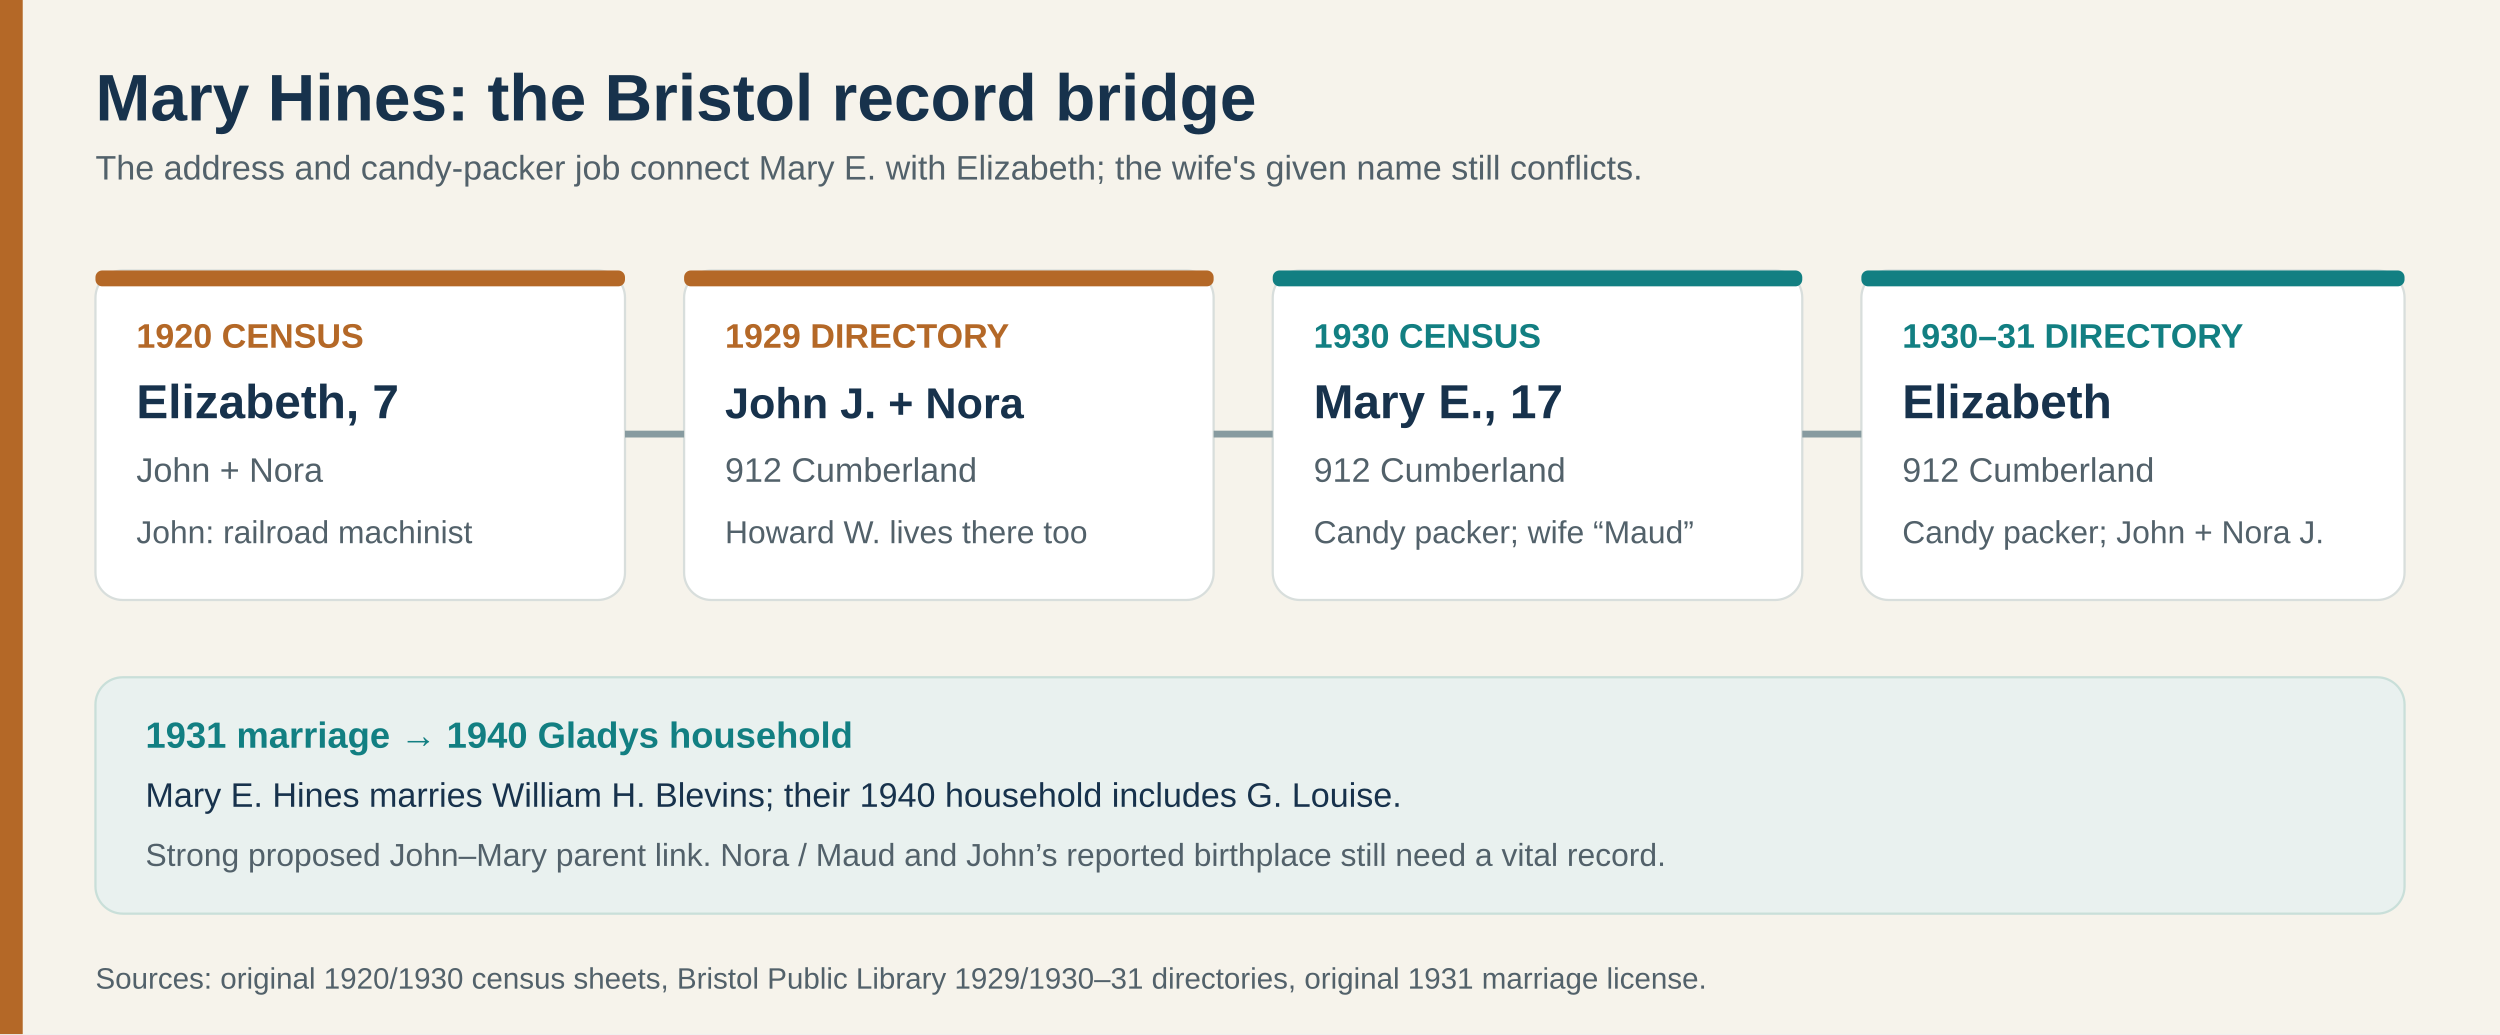
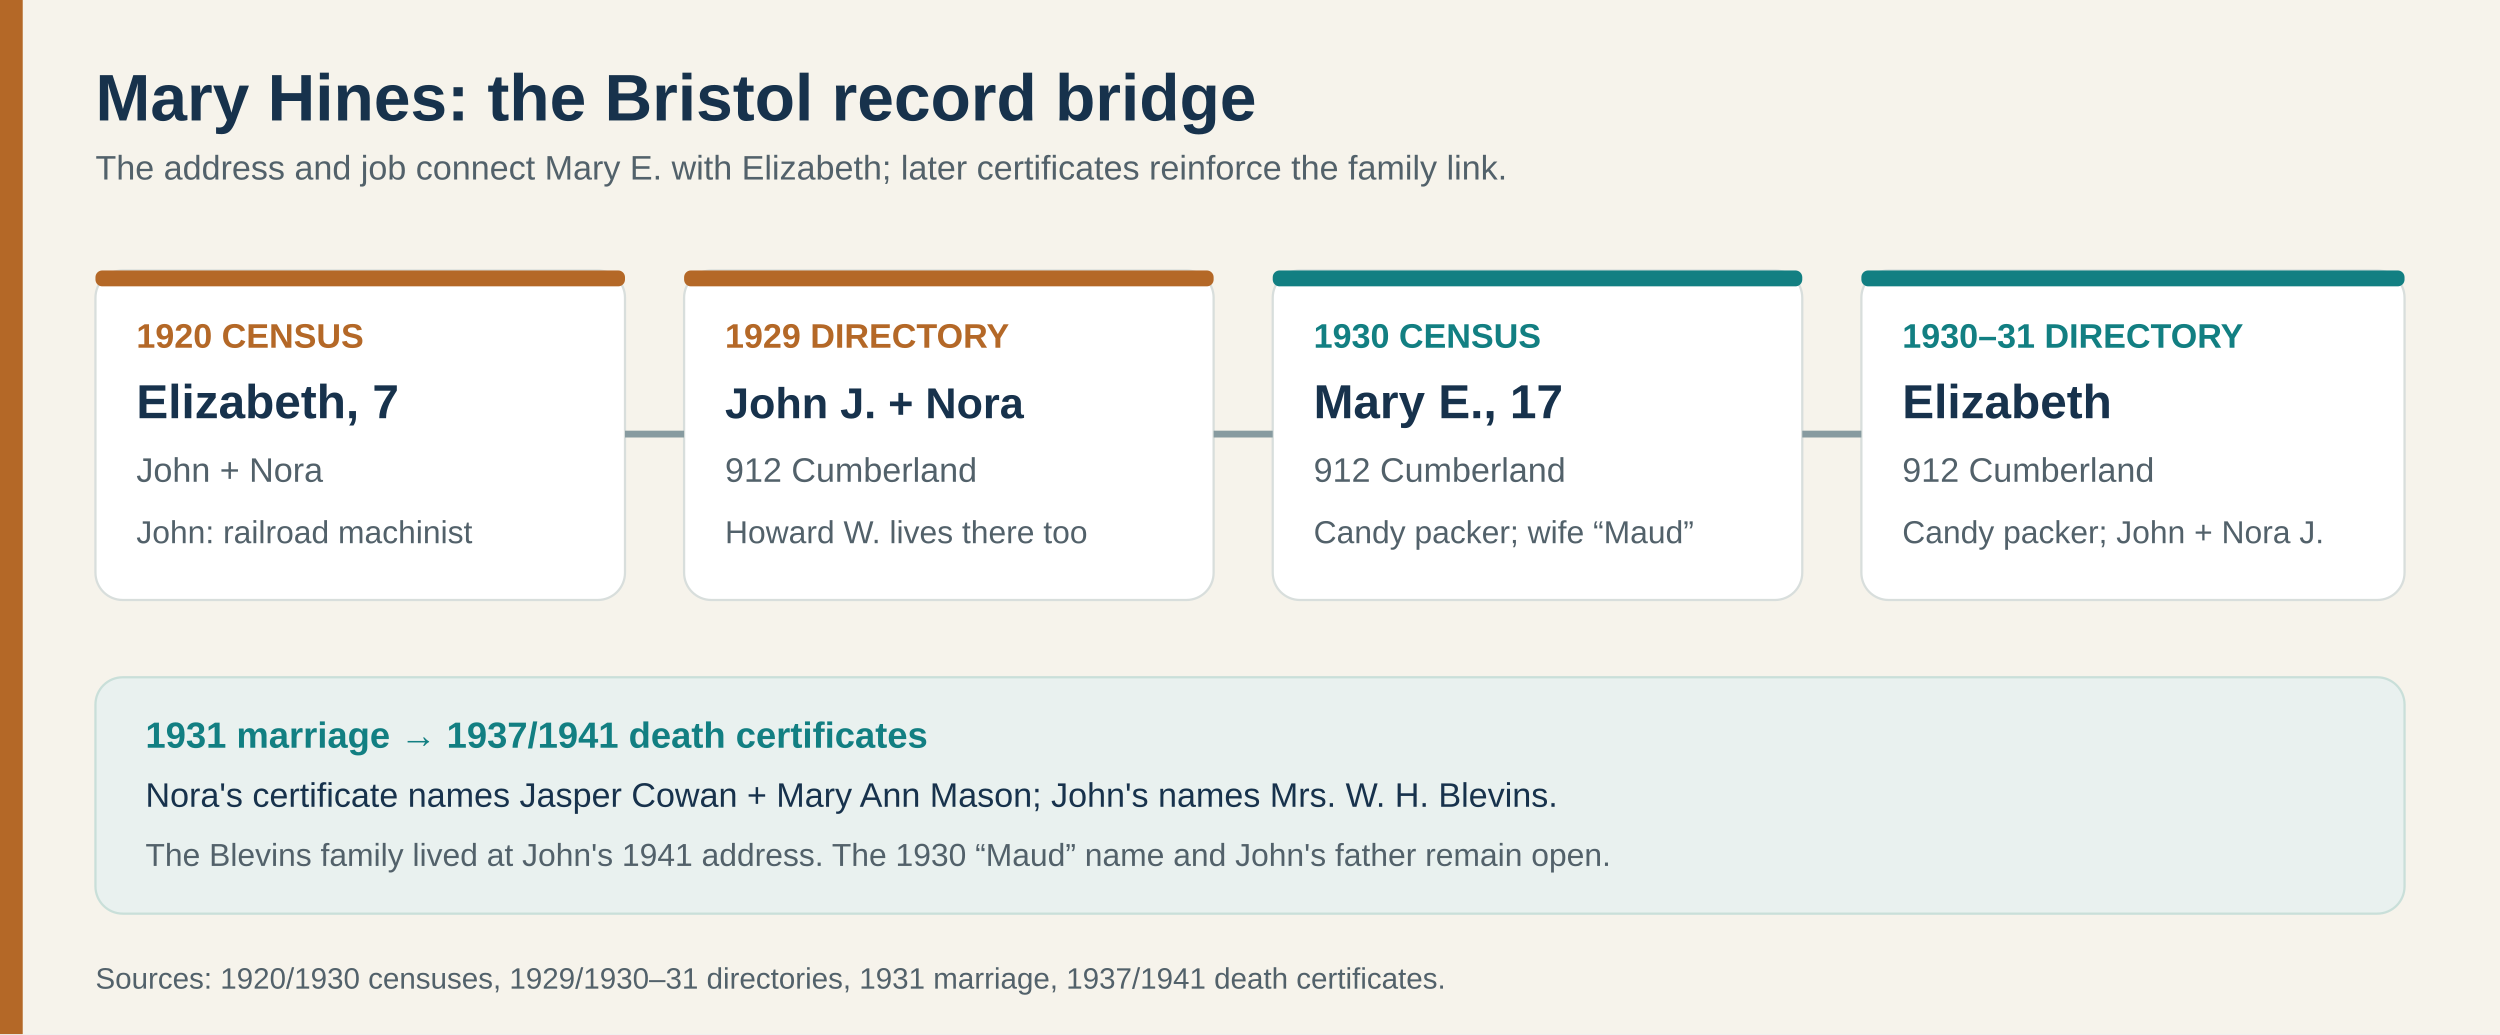
<svg xmlns="http://www.w3.org/2000/svg" width="1100" height="455" viewBox="0 0 1100 455" role="img" aria-labelledby="title desc">
  <rect width="1100" height="455" fill="#f6f3eb" />
  <rect width="10" height="455" fill="#b46827" />
  <text x="42" y="53" font-family="Segoe UI,Arial,sans-serif" font-size="29" font-weight="700" fill="#17324c">Mary Hines: the Bristol record bridge</text>
-   <text x="42" y="79" font-family="Segoe UI,Arial,sans-serif" font-size="15" fill="#52616a">The address and candy-packer job connect Mary E. with Elizabeth; the wife's given name still conflicts.</text>
+   <text x="42" y="79" font-family="Segoe UI,Arial,sans-serif" font-size="15" fill="#52616a">The address and job connect Mary E. with Elizabeth; later certificates reinforce the family link.</text>
  <g font-family="Segoe UI,Arial,sans-serif">
    <rect x="42" y="119" width="233" height="145" rx="12" fill="white" stroke="#d8dedc" />
    <rect x="42" y="119" width="233" height="7" rx="3" fill="#b46827" />
    <text x="60" y="153" font-size="15" font-weight="700" fill="#b46827">1920 CENSUS</text>
    <text x="60" y="184" font-size="21" font-weight="700" fill="#17324c">Elizabeth, 7</text>
    <text x="60" y="212" font-size="15" fill="#52616a">John + Nora</text>
    <text x="60" y="239" font-size="14" fill="#52616a">John: railroad machinist</text>
    <rect x="301" y="119" width="233" height="145" rx="12" fill="white" stroke="#d8dedc" />
    <rect x="301" y="119" width="233" height="7" rx="3" fill="#b46827" />
    <text x="319" y="153" font-size="15" font-weight="700" fill="#b46827">1929 DIRECTORY</text>
    <text x="319" y="184" font-size="19" font-weight="700" fill="#17324c">John J. + Nora</text>
    <text x="319" y="212" font-size="15" fill="#52616a">912 Cumberland</text>
    <text x="319" y="239" font-size="14" fill="#52616a">Howard W. lives there too</text>
    <rect x="560" y="119" width="233" height="145" rx="12" fill="white" stroke="#d8dedc" />
    <rect x="560" y="119" width="233" height="7" rx="3" fill="#127f82" />
    <text x="578" y="153" font-size="15" font-weight="700" fill="#127f82">1930 CENSUS</text>
    <text x="578" y="184" font-size="21" font-weight="700" fill="#17324c">Mary E., 17</text>
    <text x="578" y="212" font-size="15" fill="#52616a">912 Cumberland</text>
    <text x="578" y="239" font-size="14" fill="#52616a">Candy packer; wife “Maud”</text>
    <rect x="819" y="119" width="239" height="145" rx="12" fill="white" stroke="#d8dedc" />
    <rect x="819" y="119" width="239" height="7" rx="3" fill="#127f82" />
    <text x="837" y="153" font-size="15" font-weight="700" fill="#127f82">1930–31 DIRECTORY</text>
    <text x="837" y="184" font-size="21" font-weight="700" fill="#17324c">Elizabeth</text>
    <text x="837" y="212" font-size="15" fill="#52616a">912 Cumberland</text>
    <text x="837" y="239" font-size="14" fill="#52616a">Candy packer; John + Nora J.</text>
    <path d="M275 191 H301 M534 191 H560 M793 191 H819" fill="none" stroke="#879ba0" stroke-width="3" />
    <rect x="42" y="298" width="1016" height="104" rx="12" fill="#e9f1ef" stroke="#c9dfd9" />
-     <text x="64" y="329" font-size="16" font-weight="700" fill="#127f82">1931 marriage → 1940 Gladys household</text>
-     <text x="64" y="355" font-size="15" fill="#17324c">Mary E. Hines marries William H. Blevins; their 1940 household includes G. Louise.</text>
-     <text x="64" y="381" font-size="14" fill="#52616a">Strong proposed John–Mary parent link. Nora / Maud and John’s reported birthplace still need a vital record.</text>
-     <text x="42" y="435" font-size="13" fill="#52616a">Sources: original 1920/1930 census sheets, Bristol Public Library 1929/1930–31 directories, original 1931 marriage license.</text>
+     <text x="64" y="329" font-size="16" font-weight="700" fill="#127f82">1931 marriage → 1937/1941 death certificates</text>
+     <text x="64" y="355" font-size="15" fill="#17324c">Nora's certificate names Jasper Cowan + Mary Ann Mason; John's names Mrs. W. H. Blevins.</text>
+     <text x="64" y="381" font-size="14" fill="#52616a">The Blevins family lived at John's 1941 address. The 1930 “Maud” name and John's father remain open.</text>
+     <text x="42" y="435" font-size="13" fill="#52616a">Sources: 1920/1930 censuses, 1929/1930–31 directories, 1931 marriage, 1937/1941 death certificates.</text>
  </g>
</svg>
